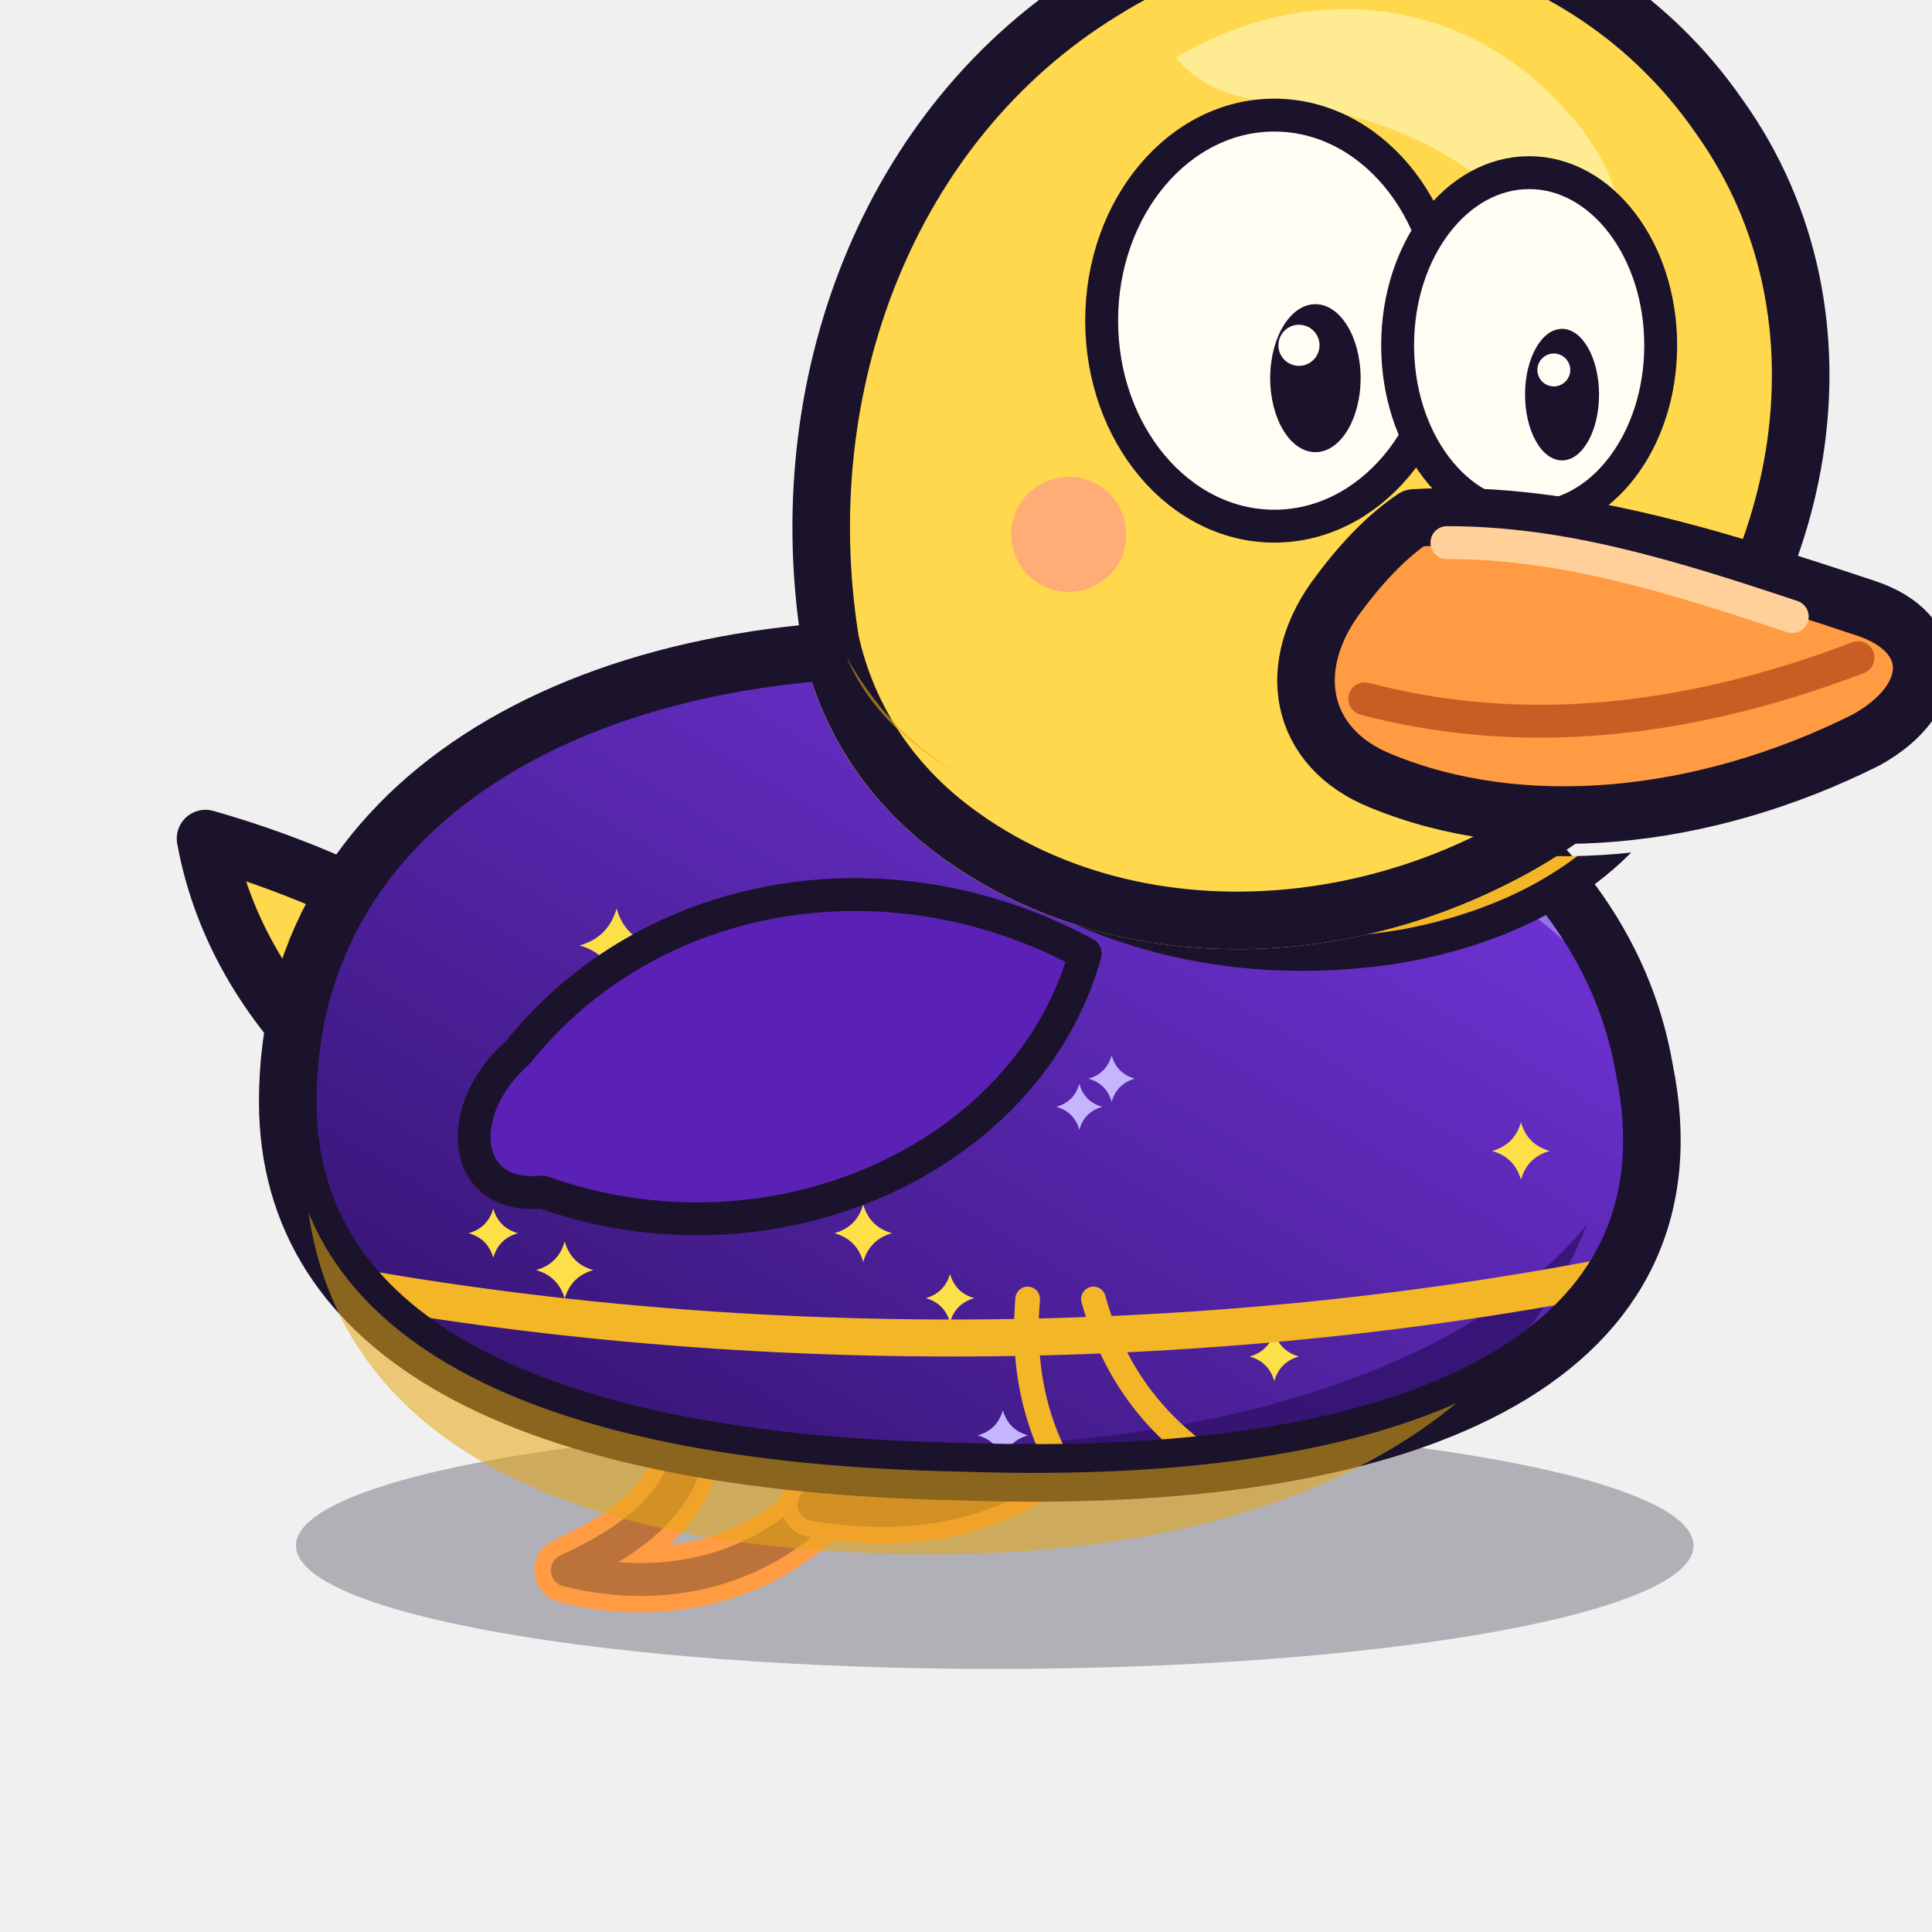
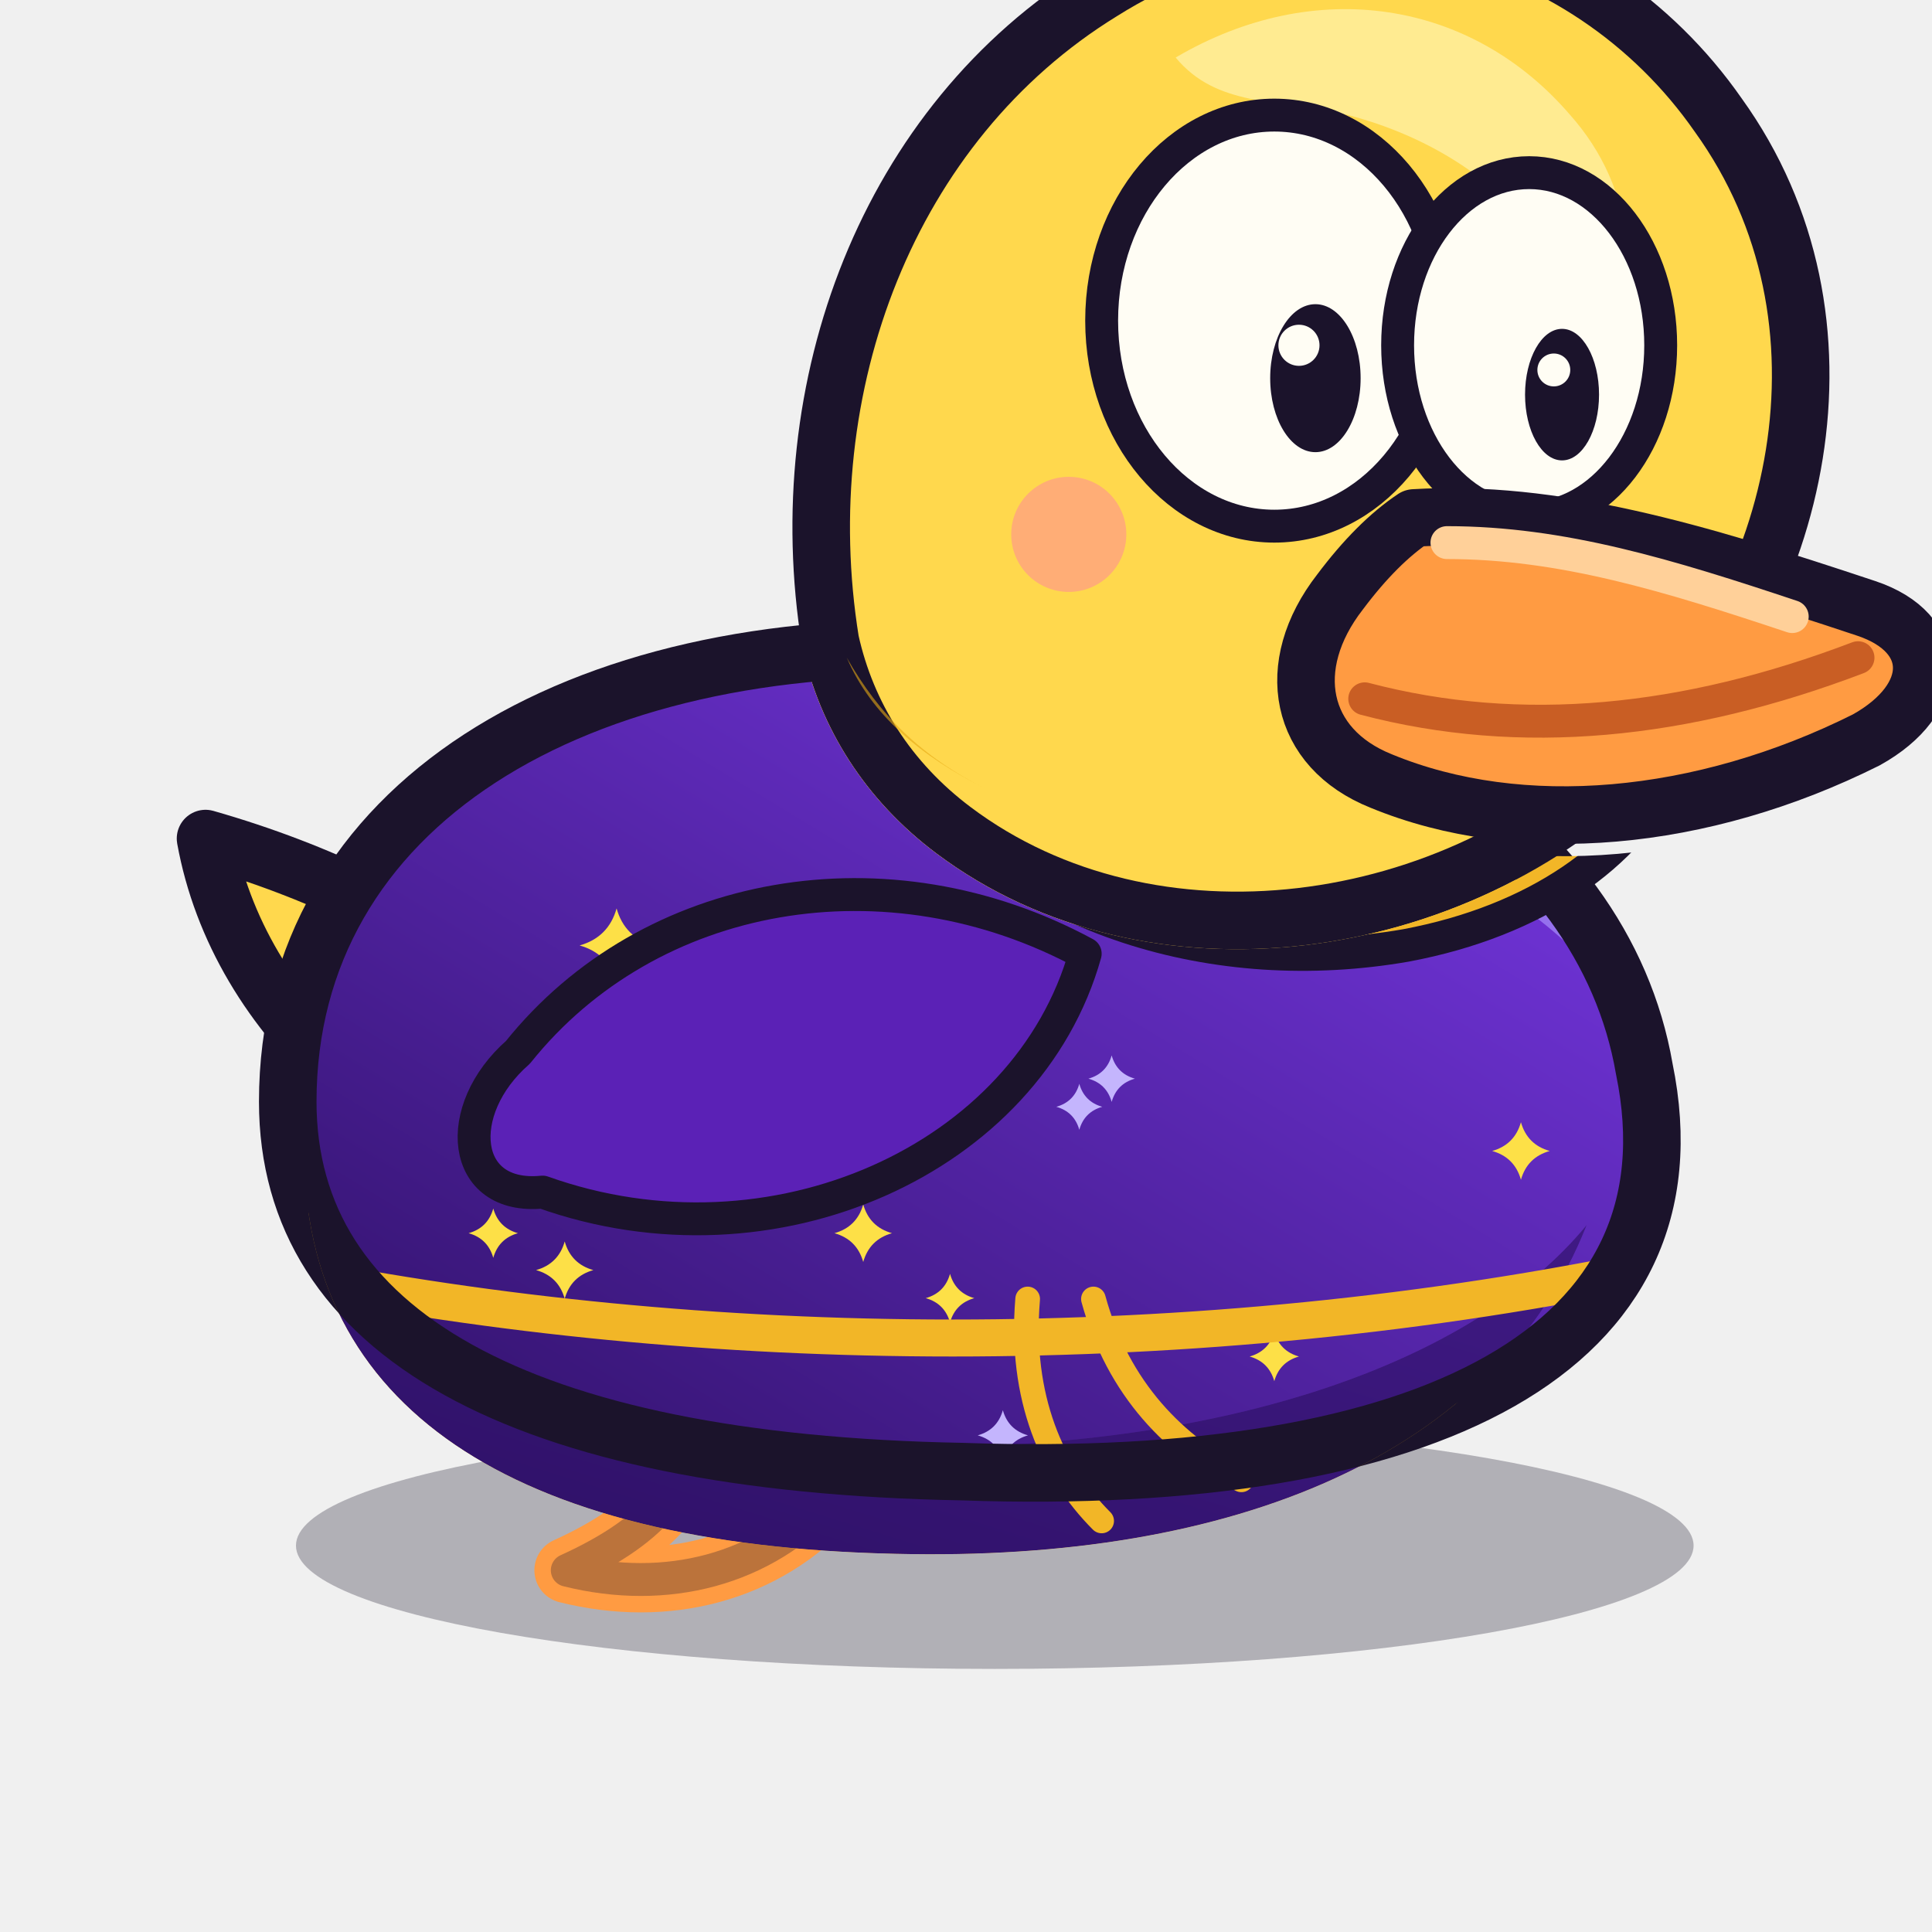
<svg xmlns="http://www.w3.org/2000/svg" viewBox="10 60 470 470" width="100%" height="100%" fill="none">
  <ellipse cx="252" cy="436" rx="170" ry="30" fill="#100A20" opacity="0.28" />
  <path d="M178 402 c2 18 -8 30 -30 40 c24 6 48 0 64 -18" fill="none" stroke="#FF9B42" stroke-width="16" stroke-linecap="round" stroke-linejoin="round" />
  <path d="M178 402 c2 18 -8 30 -30 40 c24 6 48 0 64 -18" fill="none" stroke="#1B132B" stroke-width="8" stroke-linecap="round" stroke-linejoin="round" opacity="0.3" />
  <path d="M238 386 c2 18 -8 30 -30 40 c24 4 46 0 62 -16" fill="none" stroke="#FF9B42" stroke-width="16" stroke-linecap="round" stroke-linejoin="round" />
  <path d="M238 386 c2 18 -8 30 -30 40 c24 4 46 0 62 -16" fill="none" stroke="#1B132B" stroke-width="8" stroke-linecap="round" stroke-linejoin="round" opacity="0.3" />
  <path d="M94 322 c-18 -16 -30 -36 -34 -58 c28 8 52 20 70 34" fill="#FFD84D" stroke="#1B132B" stroke-width="14" stroke-linecap="round" stroke-linejoin="round" />
  <path d="M80 328 c0 -72 70 -114 164 -110 c92 2 156 44 166 102 c14 68 -52 102 -166 98 c-108 -2 -164 -34 -164 -90 Z" fill="#FFD84D" stroke="#1B132B" stroke-width="14" stroke-linejoin="round" />
  <path d="M84 340 c10 42 60 72 150 72 c74 0 134 -20 162 -54 c-22 56 -86 82 -168 80 c-94 -2 -144 -36 -144 -98 Z" fill="#E5A812" opacity="0.55" />
  <path d="M212 216 c-10 -62 14 -126 66 -158 c54 -34 118 -16 150 30 c36 50 20 118 -20 156 c-44 44 -118 54 -166 18 c-16 -12 -26 -28 -30 -46 Z" fill="#FFD84D" stroke="#1B132B" stroke-width="14" stroke-linejoin="round" />
  <path d="M296 74 c34 -20 72 -14 96 14 c16 18 18 42 8 66 c-4 -28 -24 -56 -62 -66 c-18 -4 -32 -2 -42 -14 Z" fill="#FFF1A8" opacity="0.75" />
  <path d="M216 220 c6 14 18 24 34 32 c-16 -8 -26 -18 -34 -32 Z" fill="#E5A812" opacity="0.6" />
  <path d="M136 316 c32 -40 90 -50 138 -24 c-14 50 -76 78 -132 58" fill="#FFF1A8" opacity="0.4" />
  <path d="M136 316 c32 -40 90 -50 138 -24 c-14 50 -76 78 -132 58" fill="none" stroke="#1B132B" stroke-width="8" stroke-linecap="round" stroke-linejoin="round" />
  <circle cx="270" cy="190" r="14" fill="#FF78A8" opacity="0.45" />
  <ellipse cx="320" cy="138" rx="42" ry="50" fill="#FFFDF4" stroke="#1B132B" stroke-width="8" />
  <ellipse cx="330" cy="152" rx="11" ry="18" fill="#1B132B" />
  <circle cx="326" cy="144" r="5" fill="#FFFDF4" />
  <ellipse cx="382" cy="144" rx="32" ry="42" fill="#FFFDF4" stroke="#1B132B" stroke-width="8" />
  <ellipse cx="390" cy="156" rx="9" ry="16" fill="#1B132B" />
  <circle cx="388" cy="150" r="4" fill="#FFFDF4" />
  <path d="M354 186 c34 -2 68 8 110 22 c18 6 18 22 0 32 c-40 20 -84 24 -118 10 c-20 -8 -24 -28 -10 -46 c6 -8 12 -14 18 -18 Z" fill="#FF9B42" stroke="#1B132B" stroke-width="14" stroke-linejoin="round" />
  <path d="M362 192 c28 0 54 8 84 18" stroke="#FFD099" stroke-width="8" stroke-linecap="round" fill="none" />
  <path d="M342 230 c38 10 78 6 120 -10" stroke="#C95E24" stroke-width="8" stroke-linecap="round" fill="none" />
  <defs>
    <mask id="outfit-face-clear" maskUnits="userSpaceOnUse" x="-40" y="-80" width="620" height="640">
      <rect x="-40" y="-80" width="620" height="640" fill="#fff" />
      <path d="M212 216 c-10 -62 14 -126 66 -158 c54 -34 118 -16 150 30 c36 50 20 118 -20 156 c-44 44 -118 54 -166 18 c-16 -12 -26 -28 -30 -46 Z" fill="#000" stroke="#000" stroke-width="14" />
      <path d="M354 186 c34 -2 68 8 110 22 c18 6 18 22 0 32 c-40 20 -84 24 -118 10 c-20 -8 -24 -28 -10 -46 c6 -8 12 -14 18 -18 Z" fill="#000" stroke="#000" stroke-width="20" />
    </mask>
  </defs>
  <g mask="url(#outfit-face-clear)">
    <g id="wizrobe">
      <defs>
        <mask id="wizrobe-m" maskUnits="userSpaceOnUse" x="-40" y="-80" width="620" height="640">
          <rect x="-40" y="-80" width="620" height="640" fill="#000" />
          <path d="M80 328 c0 -72 70 -114 164 -110 c92 2 156 44 166 102 c14 68 -52 102 -166 98 c-108 -2 -164 -34 -164 -90 Z" fill="#fff" />
+           <path d="M84 340 c10 42 60 72 150 72 c74 0 134 -20 162 -54 c-22 56 -86 82 -168 80 c-94 -2 -144 -36 -144 -98 Z" fill="#fff" />
          <path d="M212 216 c-10 -62 14 -126 66 -158 c54 -34 118 -16 150 30 c36 50 20 118 -20 156 c-44 44 -118 54 -166 18 c-16 -12 -26 -28 -30 -46 Z" fill="#000" stroke="#000" stroke-width="14" />
        </mask>
        <linearGradient id="robe" x1="1" y1="0" x2="0" y2="1">
          <stop offset="0" stop-color="#7C3AED" />
          <stop offset="1" stop-color="#2E1065" />
        </linearGradient>
      </defs>
      <g mask="url(#wizrobe-m)">
        <path d="M80 328 c0 -72 70 -114 164 -110 c92 2 156 44 166 102 c14 68 -52 102 -166 98 c-108 -2 -164 -34 -164 -90 Z" fill="url(#robe)" />
+         <path d="M84 340 c10 42 60 72 150 72 c74 0 134 -20 162 -54 c-22 56 -86 82 -168 80 c-94 -2 -144 -36 -144 -98 Z" fill="url(#robe)" />
        <path d="M84 340 c10 42 60 72 150 72 c74 0 134 -20 162 -54 c-22 56 -86 82 -168 80 c-94 -2 -144 -36 -144 -98 Z" fill="#2E1065" opacity="0.75" />
        <path d="M300 236 C360 240 404 270 410 312 C390 280 352 258 300 252 Z" fill="#A78BFA" opacity="0.7" />
        <g>
          <path d="M160 281 Q161.98 288.02 169 290 Q161.98 291.98 160 299 Q158.02 291.98 151 290 Q158.02 288.02 160 281 Z" fill="#FDE047" />
          <animate attributeName="opacity" values="0.15;1;0.15" dur="1.6s" repeatCount="indefinite" calcMode="spline" keySplines="0.45 0 0.55 1;0.45 0 0.55 1" begin="0s" />
        </g>
        <g>
          <path d="M220 353 Q221.54 358.46 227 360 Q221.54 361.54 220 367 Q218.46 361.54 213 360 Q218.46 358.46 220 353 Z" fill="#FDE047" />
          <animate attributeName="opacity" values="0.15;1;0.15" dur="1.6s" repeatCount="indefinite" calcMode="spline" keySplines="0.45 0 0.55 1;0.45 0 0.55 1" begin="0.27s" />
        </g>
        <g>
          <path d="M130 354 Q131.32 358.68 136 360 Q131.32 361.32 130 366 Q128.68 361.32 124 360 Q128.68 358.68 130 354 Z" fill="#FDE047" />
          <animate attributeName="opacity" values="0.15;1;0.15" dur="1.6s" repeatCount="indefinite" calcMode="spline" keySplines="0.45 0 0.55 1;0.45 0 0.55 1" begin="0.54s" />
        </g>
        <g>
          <path d="M380 333 Q381.54 338.46 387 340 Q381.54 341.54 380 347 Q378.46 341.54 373 340 Q378.46 338.46 380 333 Z" fill="#FDE047" />
          <animate attributeName="opacity" values="0.15;1;0.15" dur="1.6s" repeatCount="indefinite" calcMode="spline" keySplines="0.45 0 0.55 1;0.45 0 0.55 1" begin="0.81s" />
        </g>
        <g>
          <path d="M260 295 Q261.1 298.9 265 300 Q261.1 301.1 260 305 Q258.9 301.1 255 300 Q258.9 298.9 260 295 Z" fill="#FDE047" />
          <animate attributeName="opacity" values="0.15;1;0.15" dur="1.6s" repeatCount="indefinite" calcMode="spline" keySplines="0.45 0 0.55 1;0.45 0 0.55 1" begin="1.08s" />
        </g>
        <g>
          <path d="M320 384 Q321.32 388.68 326 390 Q321.32 391.32 320 396 Q318.68 391.32 314 390 Q318.68 388.68 320 384 Z" fill="#FDE047" />
          <animate attributeName="opacity" values="0.15;1;0.15" dur="1.6s" repeatCount="indefinite" calcMode="spline" keySplines="0.45 0 0.55 1;0.45 0 0.55 1" begin="1.35s" />
        </g>
        <g>
          <path d="M163.343 331.434 Q164.348 334.998 167.912 336.003 Q164.348 337.008 163.343 340.572 Q162.338 337.008 158.774 336.003 Q162.338 334.998 163.343 331.434 Z" fill="#FDE047" />
          <animateTransform attributeName="transform" type="translate" values="0 0;-6.4 -70" dur="2.18s" begin="-0.39s" repeatCount="indefinite" />
          <animate attributeName="opacity" values="0;1;1;0" keyTimes="0;0.2;0.7;1" dur="2.18s" begin="-0.39s" repeatCount="indefinite" />
        </g>
        <g>
          <path d="M253.965 403.067 Q255.31 407.836 260.079 409.181 Q255.31 410.527 253.965 415.296 Q252.62 410.527 247.851 409.181 Q252.62 407.836 253.965 403.067 Z" fill="#C4B5FD" />
          <animateTransform attributeName="transform" type="translate" values="0 0;-0.4 -70" dur="2.81s" begin="-2.78s" repeatCount="indefinite" />
          <animate attributeName="opacity" values="0;1;1;0" keyTimes="0;0.2;0.7;1" dur="2.81s" begin="-2.78s" repeatCount="indefinite" />
        </g>
        <g>
          <path d="M241.114 369.89 Q242.414 374.501 247.024 375.801 Q242.414 377.101 241.114 381.712 Q239.813 377.101 235.203 375.801 Q239.813 374.501 241.114 369.89 Z" fill="#FDE047" />
          <animateTransform attributeName="transform" type="translate" values="0 0;-1.3 -70" dur="2.73s" begin="-1.69s" repeatCount="indefinite" />
          <animate attributeName="opacity" values="0;1;1;0" keyTimes="0;0.2;0.7;1" dur="2.73s" begin="-1.69s" repeatCount="indefinite" />
        </g>
        <g>
          <path d="M272.563 323.662 Q273.793 328.024 278.154 329.254 Q273.793 330.484 272.563 334.845 Q271.333 330.484 266.971 329.254 Q271.333 328.024 272.563 323.662 Z" fill="#C4B5FD" />
          <animateTransform attributeName="transform" type="translate" values="0 0;0.8 -70" dur="2.60s" begin="-0.27s" repeatCount="indefinite" />
          <animate attributeName="opacity" values="0;1;1;0" keyTimes="0;0.2;0.7;1" dur="2.60s" begin="-0.27s" repeatCount="indefinite" />
        </g>
        <g>
          <path d="M147.377 362.012 Q148.91 367.445 154.343 368.978 Q148.91 370.51 147.377 375.944 Q145.845 370.51 140.411 368.978 Q145.845 367.445 147.377 362.012 Z" fill="#FDE047" />
          <animateTransform attributeName="transform" type="translate" values="0 0;-7.5 -70" dur="3.15s" begin="-1.72s" repeatCount="indefinite" />
          <animate attributeName="opacity" values="0;1;1;0" keyTimes="0;0.2;0.7;1" dur="3.15s" begin="-1.72s" repeatCount="indefinite" />
        </g>
        <g>
          <path d="M280.436 316.753 Q281.68 321.163 286.09 322.407 Q281.68 323.651 280.436 328.062 Q279.192 323.651 274.781 322.407 Q279.192 321.163 280.436 316.753 Z" fill="#C4B5FD" />
          <animateTransform attributeName="transform" type="translate" values="0 0;1.4 -70" dur="2.62s" begin="-0.07s" repeatCount="indefinite" />
          <animate attributeName="opacity" values="0;1;1;0" keyTimes="0;0.2;0.7;1" dur="2.62s" begin="-0.07s" repeatCount="indefinite" />
        </g>
        <path d="M180 300 c10 -12 28 -12 34 0 c-12 -4 -24 -2 -34 8 Z" fill="#FDE047" />
        <path d="M80 370 C180 390 300 392 414 368" fill="none" stroke="#F2B627" stroke-width="9" stroke-linecap="round" stroke-linejoin="round" />
        <path d="M260 376 C258 400 266 418 278 430 M276 376 C282 398 296 412 312 420" fill="none" stroke="#F2B627" stroke-width="6" stroke-linecap="round" stroke-linejoin="round" />
        <path d="M80 328 c0 -72 70 -114 164 -110 c92 2 156 44 166 102 c14 68 -52 102 -166 98 c-108 -2 -164 -34 -164 -90 Z" fill="none" stroke="#1B132B" stroke-width="14" />
        <path d="M222 236 C250 274 300 292 352 282 C384 276 404 260 414 238" fill="none" stroke="#1B132B" stroke-width="8" stroke-linecap="round" stroke-linejoin="round" />
      </g>
      <path d="M136 316 c32 -40 90 -50 138 -24 c-14 50 -76 78 -132 58 C122 352 120 330 136 316 Z" fill="#5B21B6" stroke="#1B132B" stroke-width="8" stroke-linejoin="round" stroke-linecap="round" />
      <path d="M230 248 C258 284 306 298 352 290 C384 284 406 268 416 248 L414 232 C398 260 368 276 338 278 C292 282 254 264 234 234 Z" fill="#F2B627" stroke="#1B132B" stroke-width="8" stroke-linejoin="round" stroke-linecap="round" />
    </g>
  </g>
</svg>
